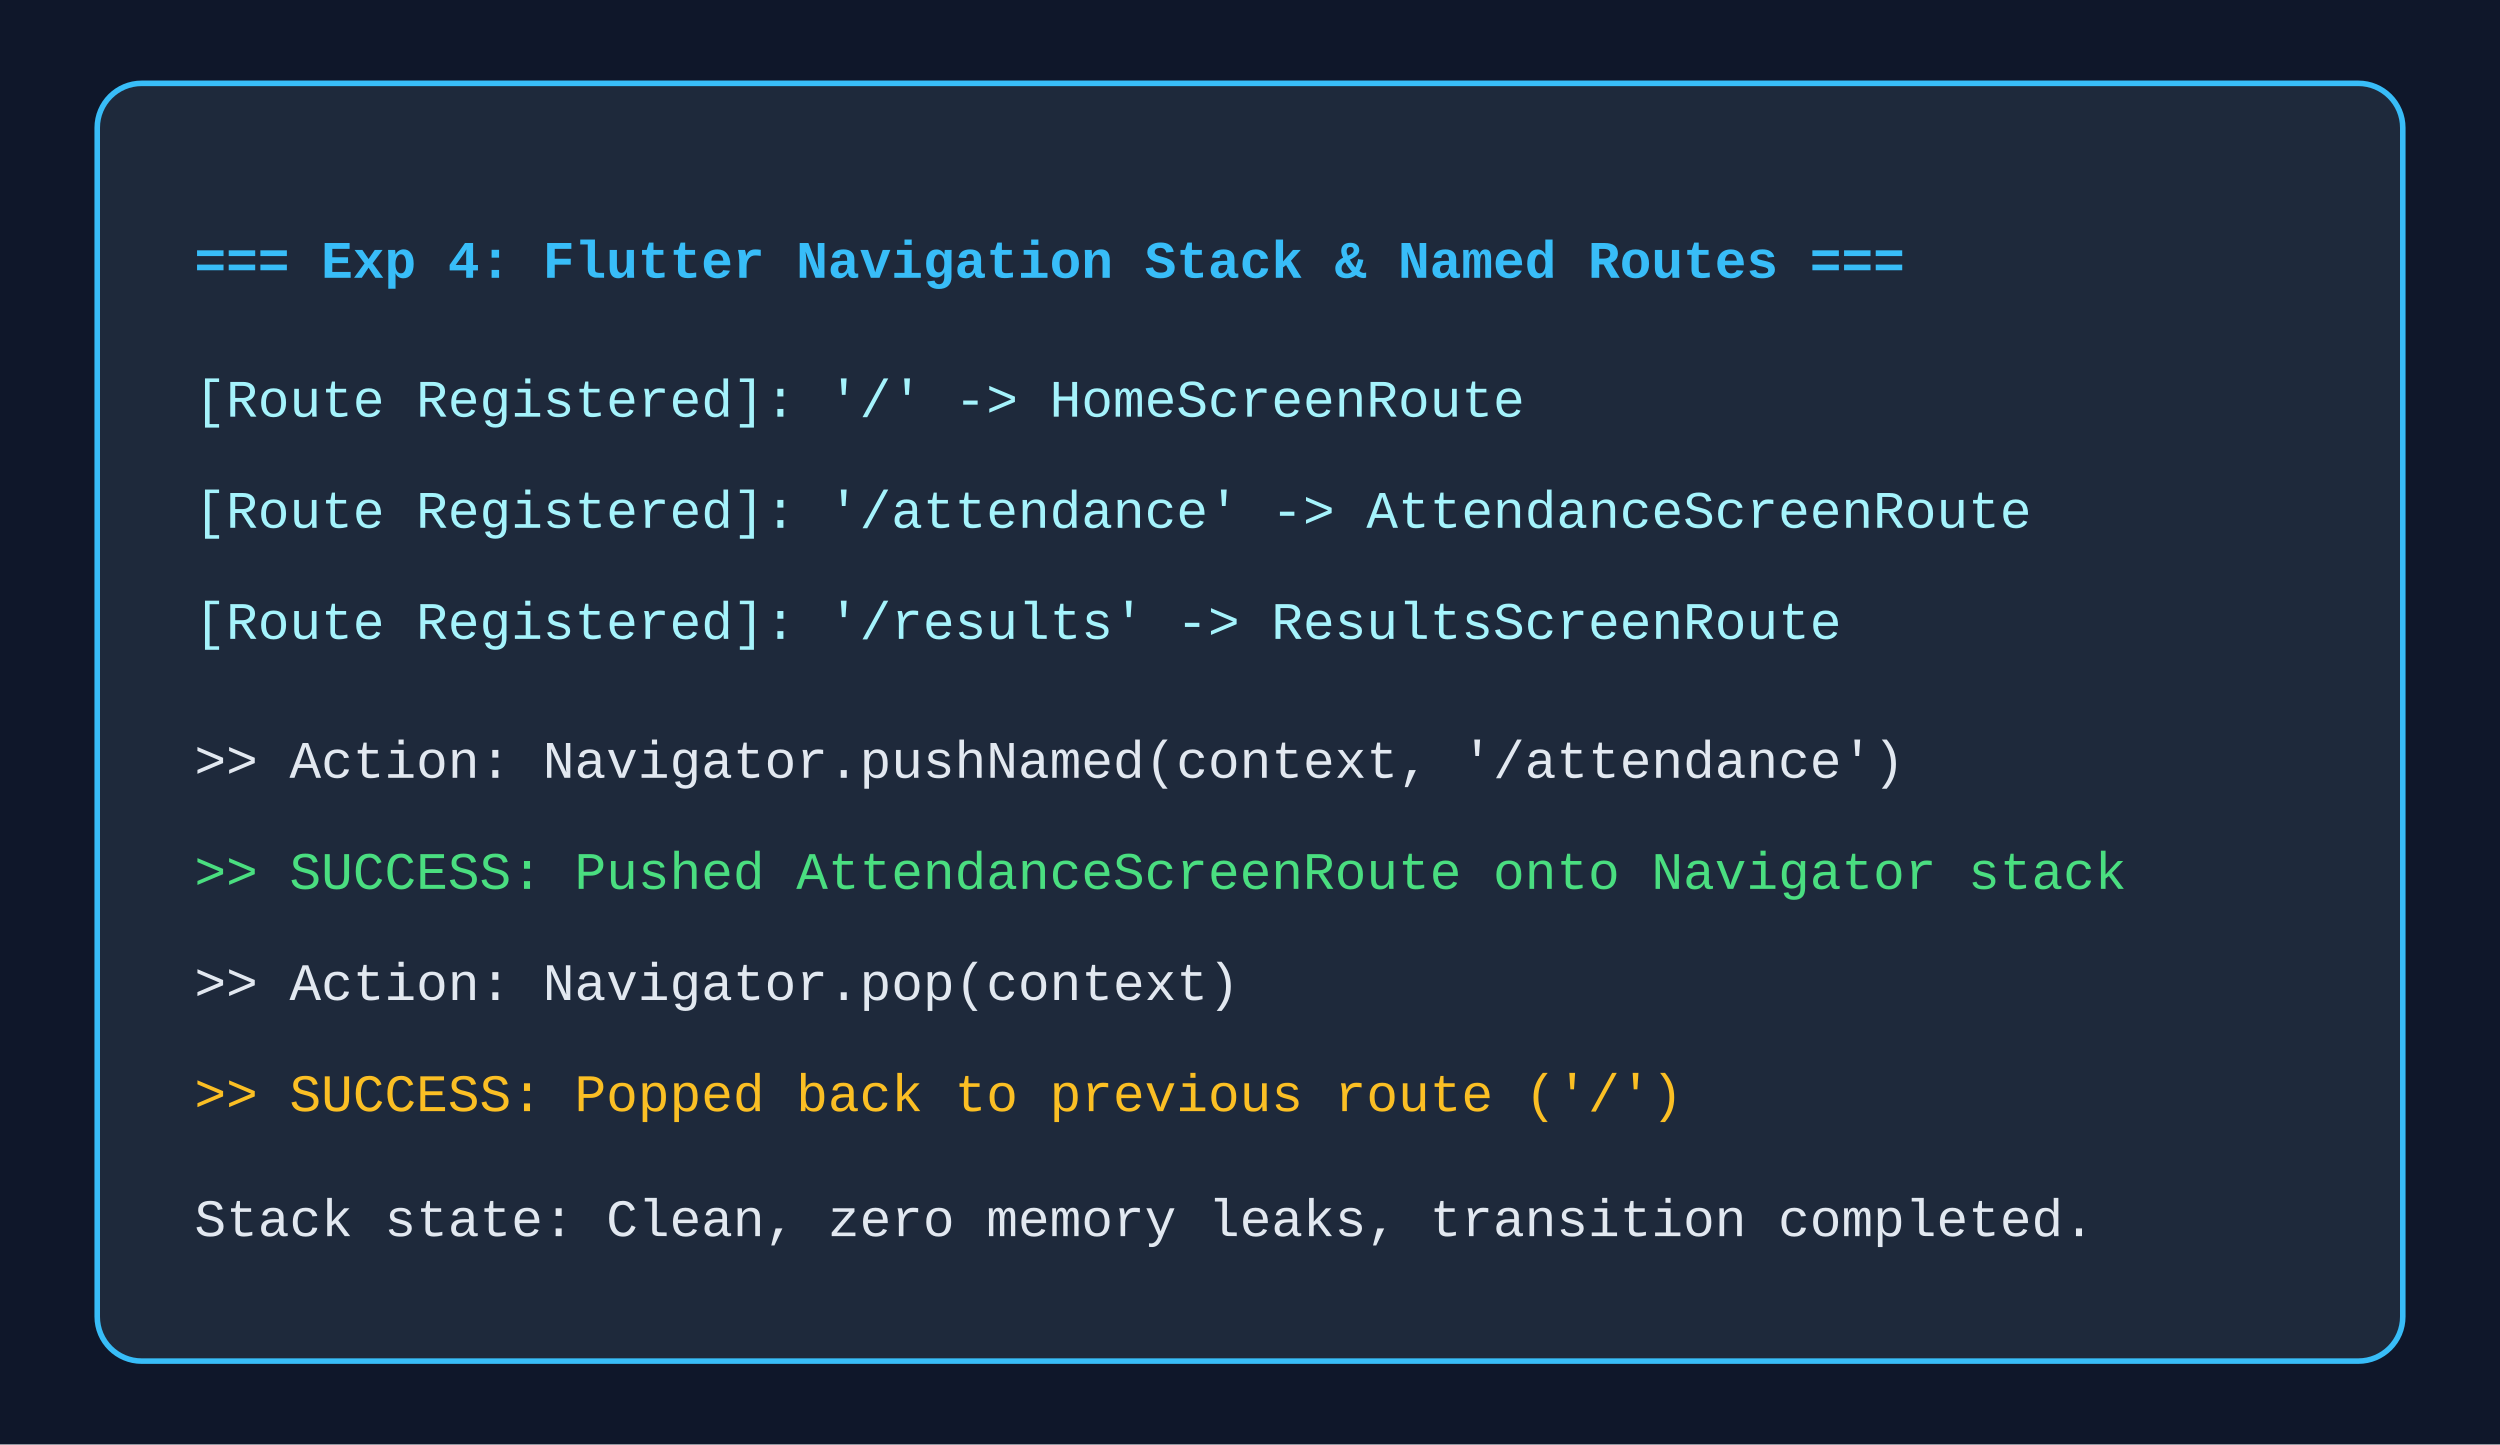
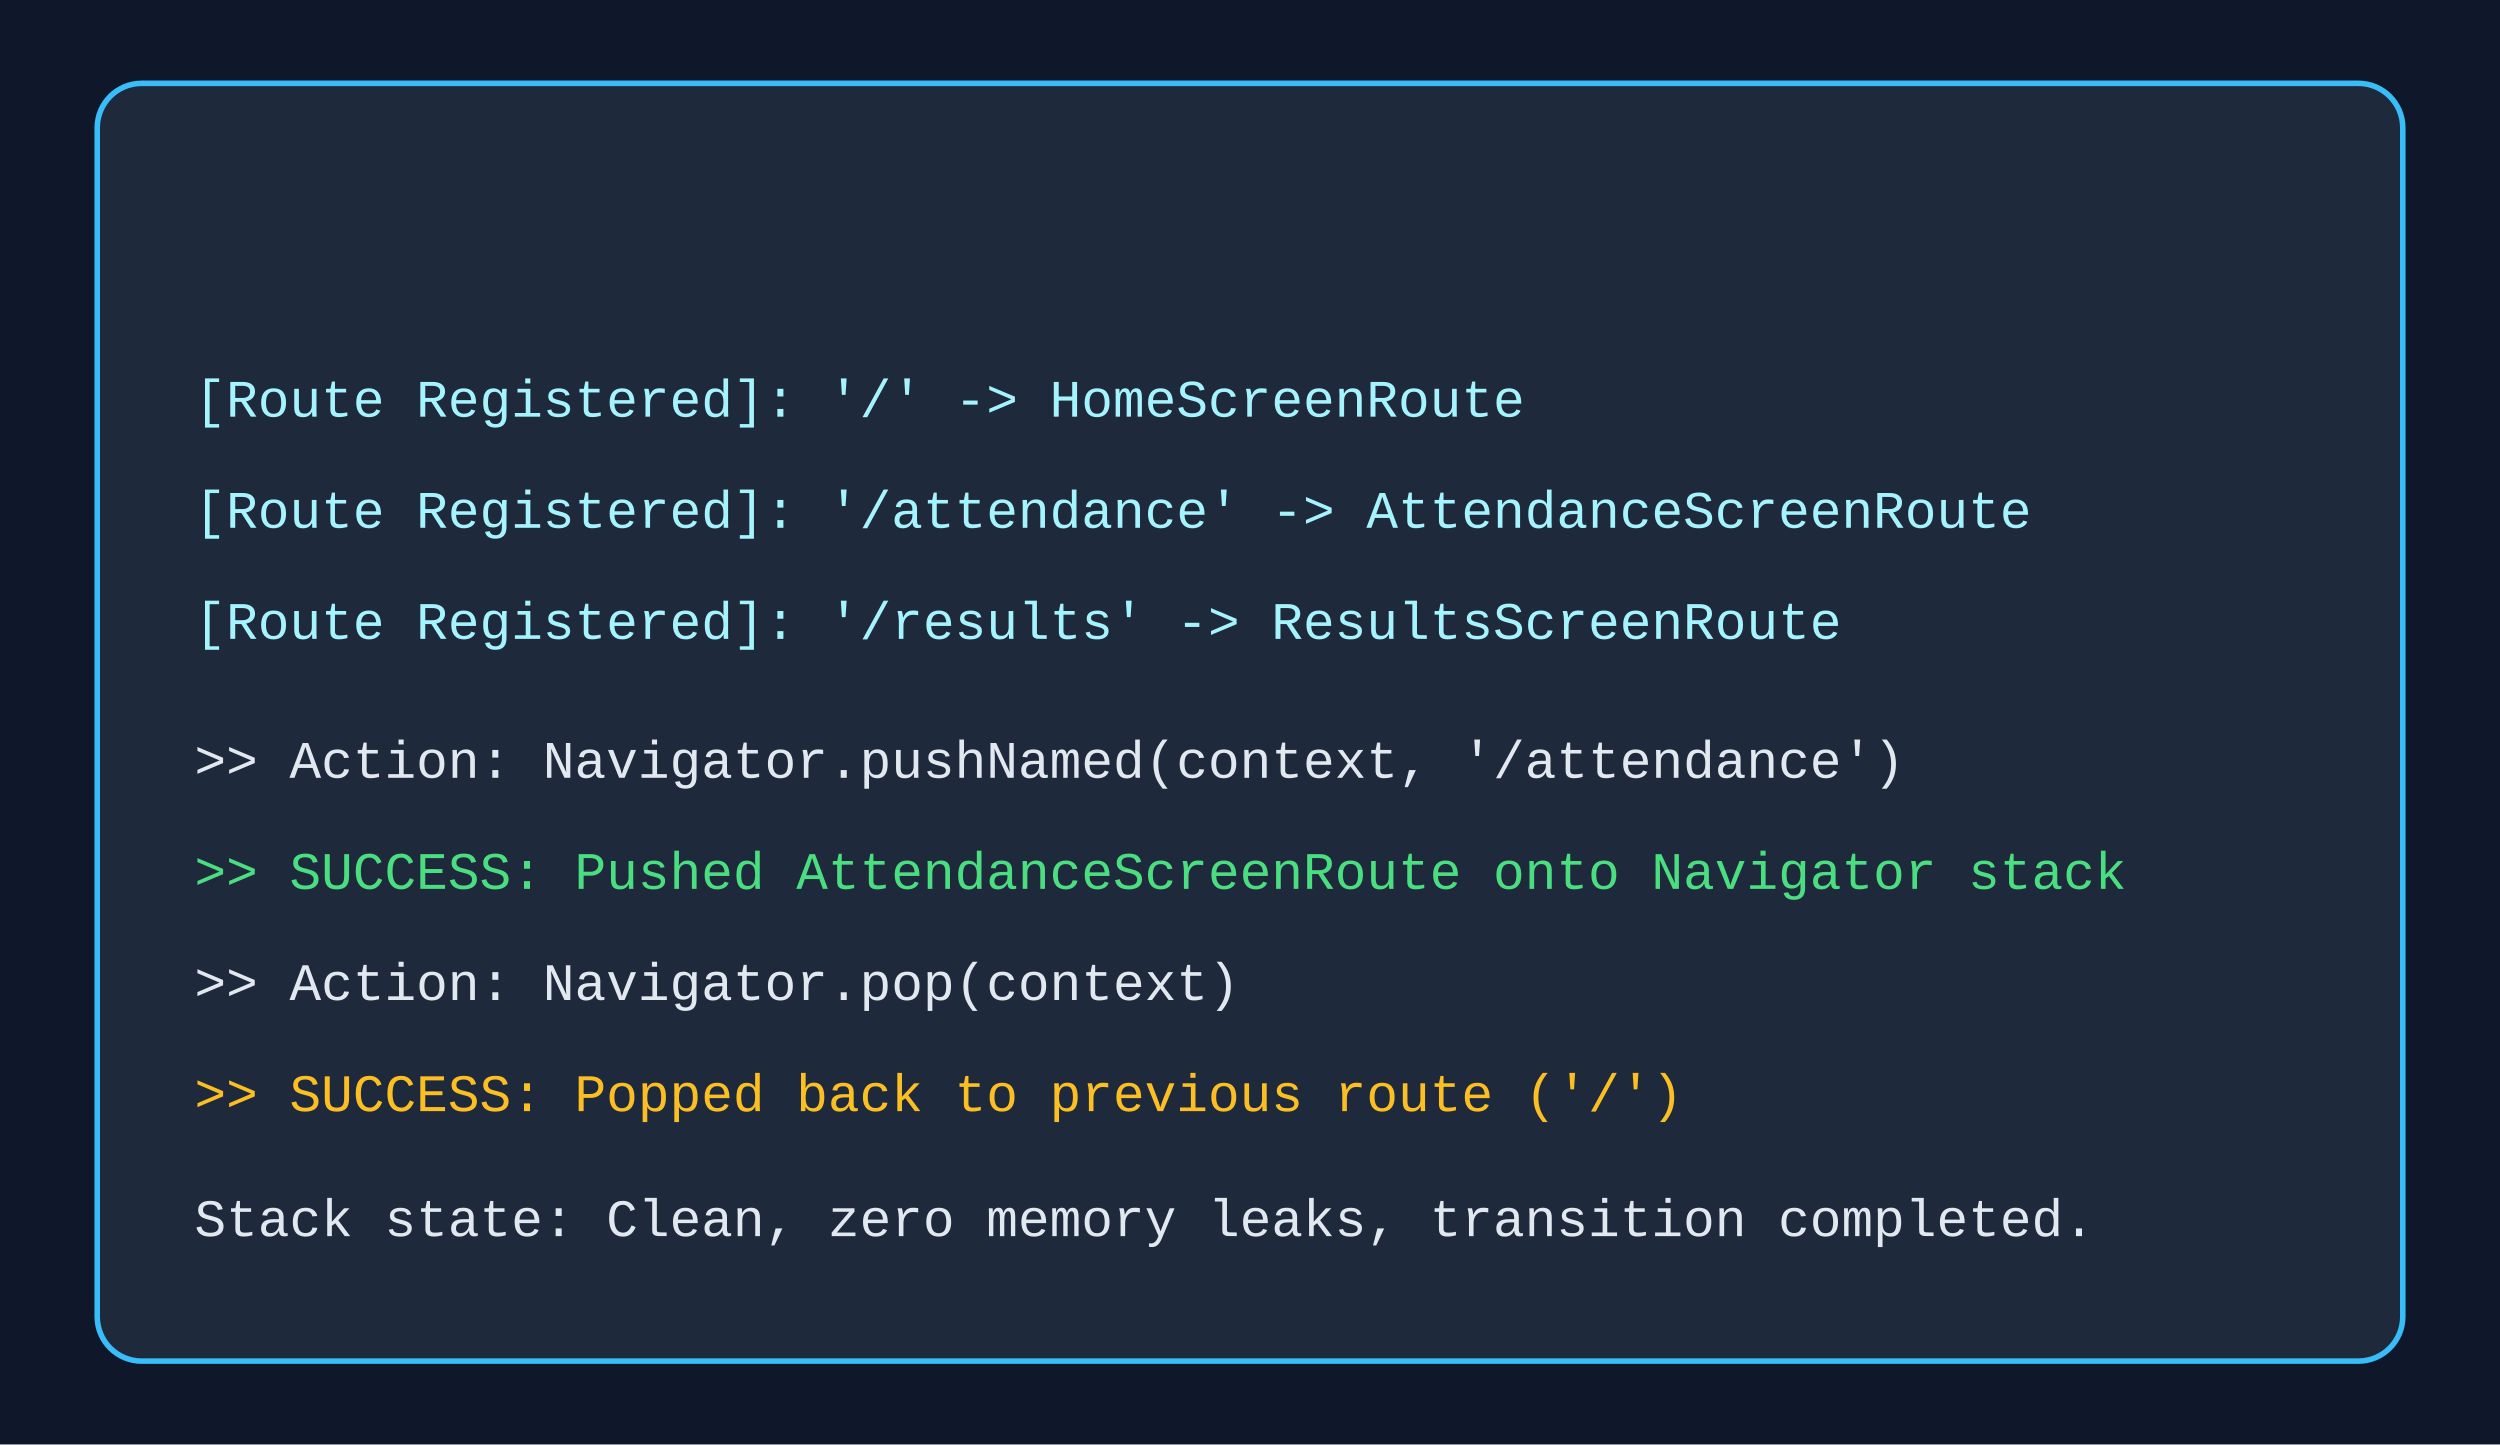
<svg xmlns="http://www.w3.org/2000/svg" width="900" height="520" viewBox="0 0 900 520">
  <rect width="900" height="520" fill="#0f172a" />
  <rect x="35" y="30" width="830" height="460" rx="16" fill="#1e293b" stroke="#38bdf8" stroke-width="2" />
  <g fill="#e2e8f0" font-family="Consolas, 'Courier New', monospace" font-size="19">
-     <text x="70" y="100" fill="#38bdf8" font-weight="bold">=== Exp 4: Flutter Navigation Stack &amp; Named Routes ===</text>
    <text x="70" y="150" fill="#a5f3fc">[Route Registered]: '/' -&gt; HomeScreenRoute</text>
    <text x="70" y="190" fill="#a5f3fc">[Route Registered]: '/attendance' -&gt; AttendanceScreenRoute</text>
    <text x="70" y="230" fill="#a5f3fc">[Route Registered]: '/results' -&gt; ResultsScreenRoute</text>
    <text x="70" y="280">&gt;&gt; Action: Navigator.pushNamed(context, '/attendance')</text>
    <text x="70" y="320" fill="#4ade80">&gt;&gt; SUCCESS: Pushed AttendanceScreenRoute onto Navigator stack</text>
    <text x="70" y="360">&gt;&gt; Action: Navigator.pop(context)</text>
    <text x="70" y="400" fill="#fbbf24">&gt;&gt; SUCCESS: Popped back to previous route ('/')</text>
    <text x="70" y="445" fill="#e2e8f0">Stack state: Clean, zero memory leaks, transition completed.</text>
  </g>
</svg>
